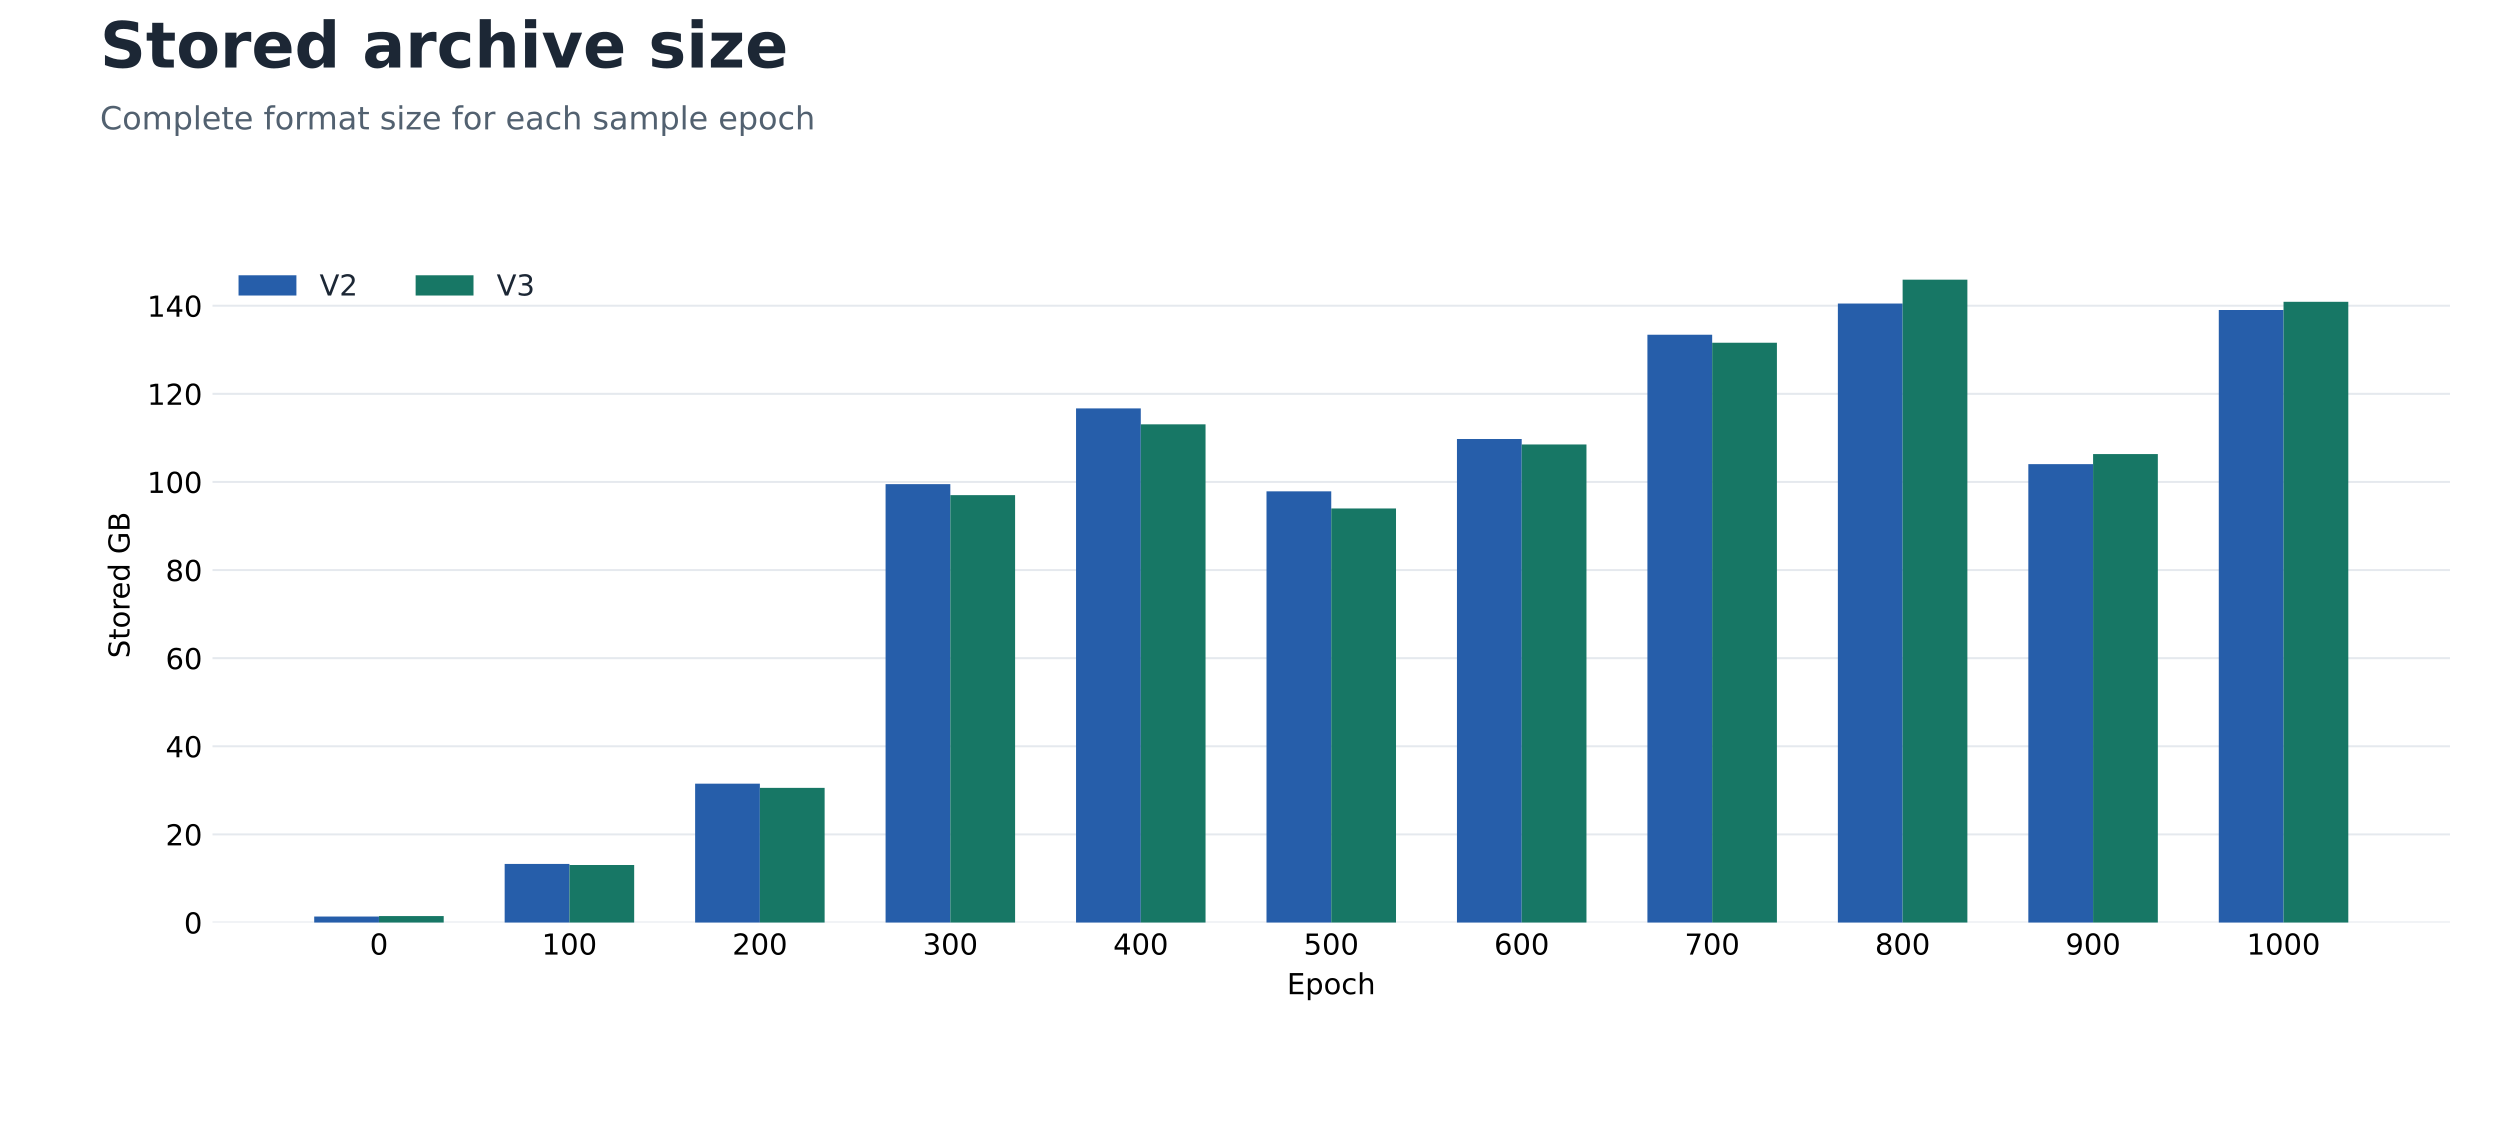
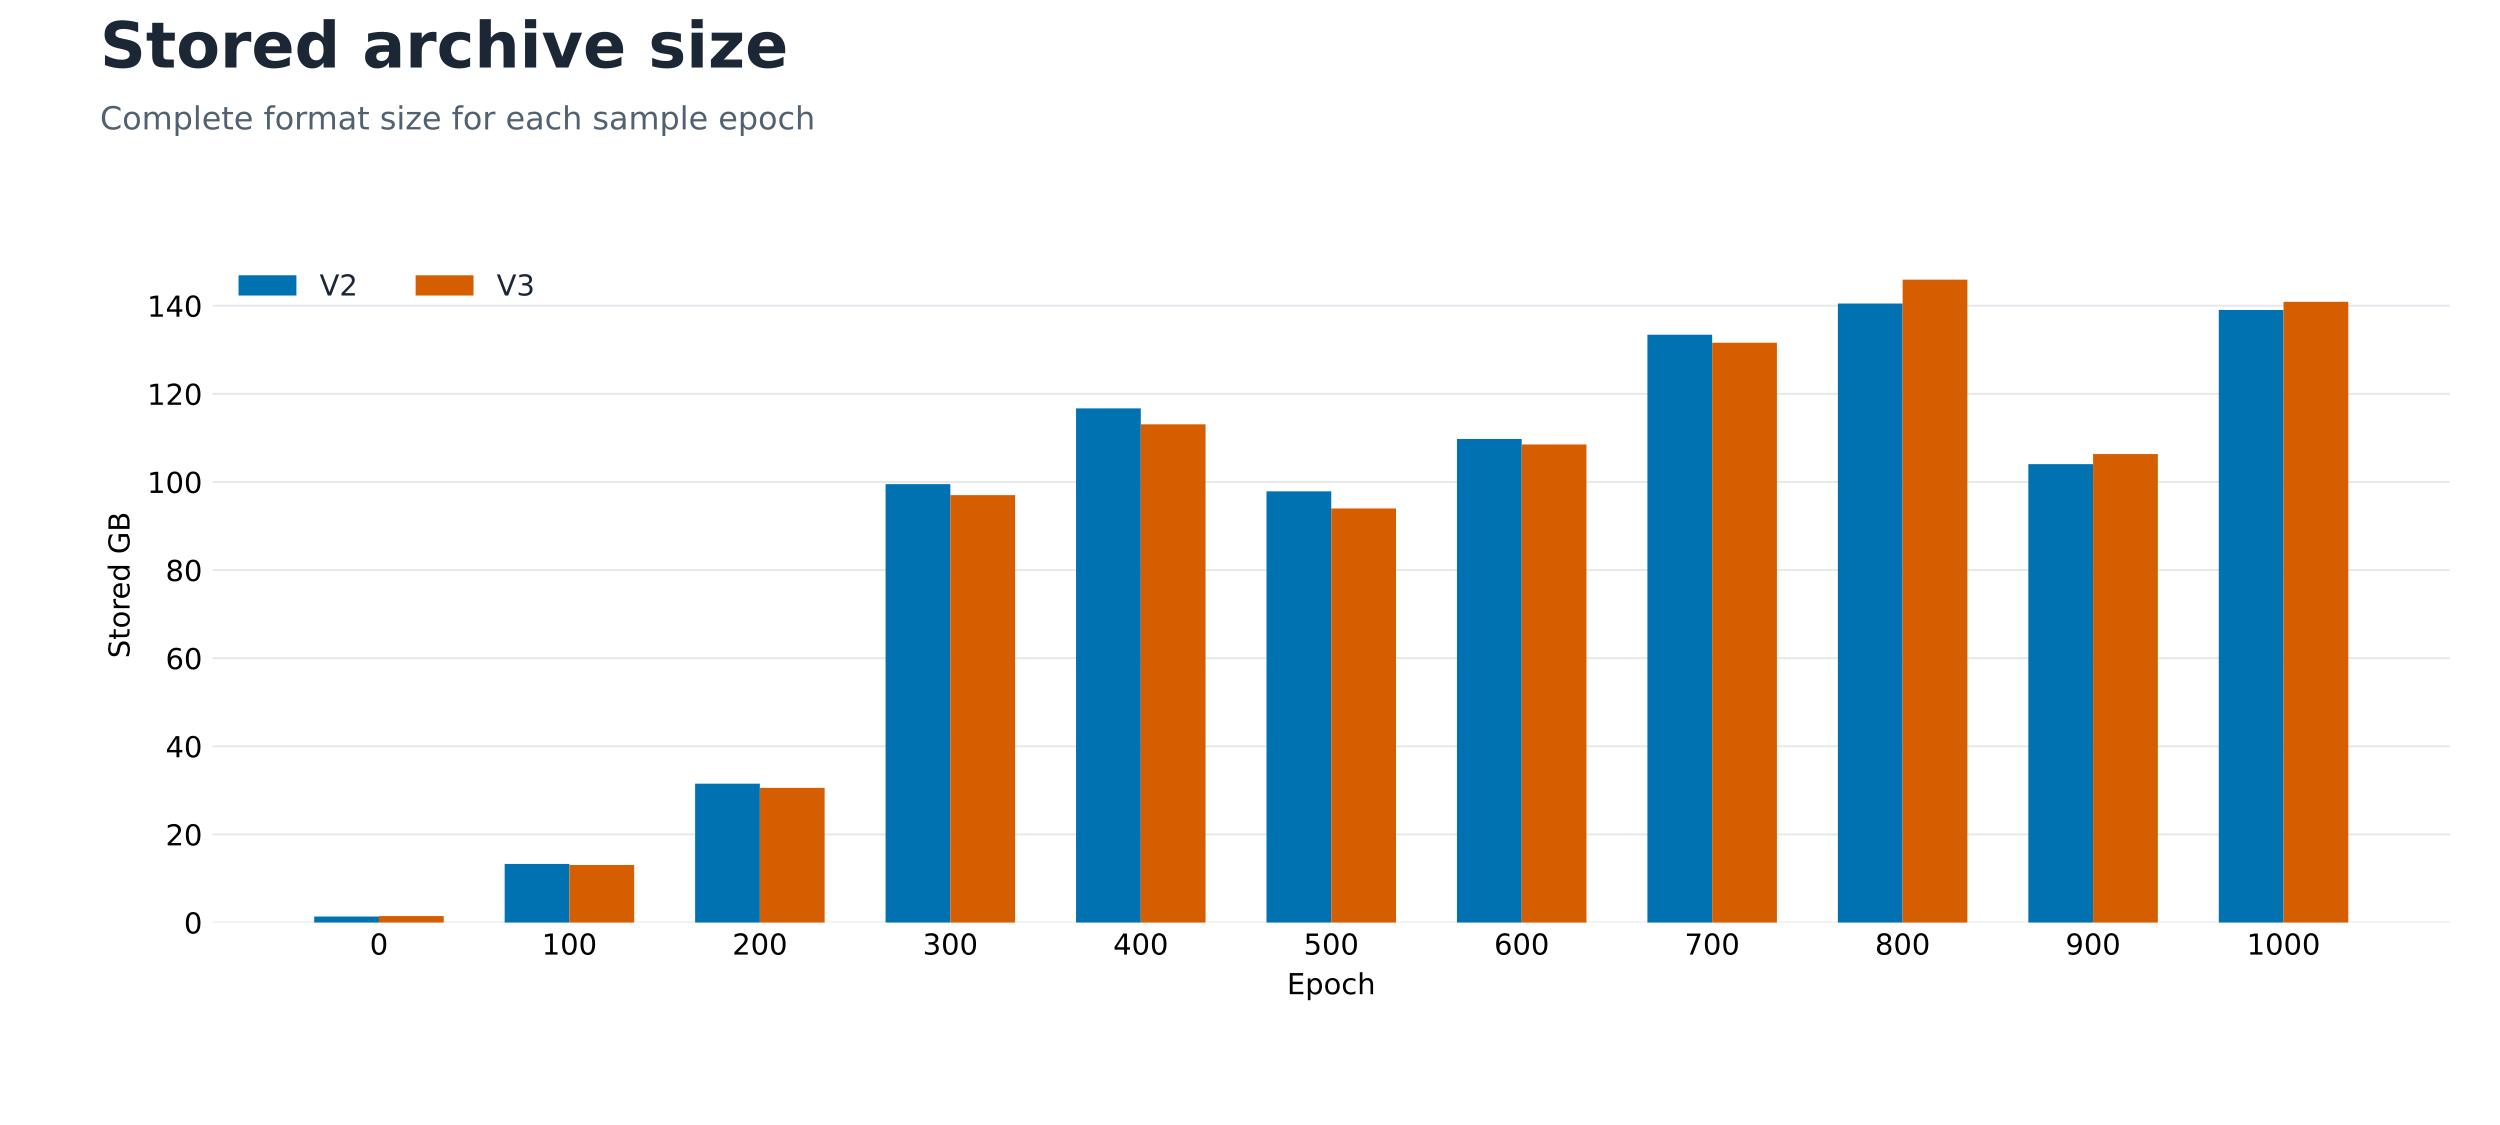
<svg xmlns="http://www.w3.org/2000/svg" width="864pt" height="388.8pt" viewBox="0 0 864 388.8" version="1.1">
  <defs>
    <style type="text/css">*{stroke-linejoin: round; stroke-linecap: butt}</style>
  </defs>
  <g id="figure_1">
    <g id="patch_1">
      <path d="M 0 388.8 L 864 388.8 L 864 0 L 0 0 z " style="fill: #ffffff" />
    </g>
    <g id="axes_1">
      <g id="patch_2">
        <path d="M 73.44 318.816 L 846.72 318.816 L 846.72 85.536 L 73.44 85.536 z " style="fill: #ffffff" />
      </g>
      <g id="matplotlib.axis_1">
        <g id="xtick_1">
          <g id="line2d_1" />
          <g id="text_1">
            <text style="font-size: 10px; font-family: 'DejaVu Sans'; text-anchor: middle" x="130.969" y="329.914" transform="rotate(-0 130.9687 329.9144)">0</text>
          </g>
        </g>
        <g id="xtick_2">
          <g id="line2d_2" />
          <g id="text_2">
            <text style="font-size: 10px; font-family: 'DejaVu Sans'; text-anchor: middle" x="196.791" y="329.914" transform="rotate(-0 196.7909 329.9144)">100</text>
          </g>
        </g>
        <g id="xtick_3">
          <g id="line2d_3" />
          <g id="text_3">
            <text style="font-size: 10px; font-family: 'DejaVu Sans'; text-anchor: middle" x="262.613" y="329.914" transform="rotate(-0 262.6132 329.9144)">200</text>
          </g>
        </g>
        <g id="xtick_4">
          <g id="line2d_4" />
          <g id="text_4">
            <text style="font-size: 10px; font-family: 'DejaVu Sans'; text-anchor: middle" x="328.435" y="329.914" transform="rotate(-0 328.4355 329.9144)">300</text>
          </g>
        </g>
        <g id="xtick_5">
          <g id="line2d_5" />
          <g id="text_5">
            <text style="font-size: 10px; font-family: 'DejaVu Sans'; text-anchor: middle" x="394.258" y="329.914" transform="rotate(-0 394.2577 329.9144)">400</text>
          </g>
        </g>
        <g id="xtick_6">
          <g id="line2d_6" />
          <g id="text_6">
            <text style="font-size: 10px; font-family: 'DejaVu Sans'; text-anchor: middle" x="460.08" y="329.914" transform="rotate(-0 460.08 329.9144)">500</text>
          </g>
        </g>
        <g id="xtick_7">
          <g id="line2d_7" />
          <g id="text_7">
            <text style="font-size: 10px; font-family: 'DejaVu Sans'; text-anchor: middle" x="525.902" y="329.914" transform="rotate(-0 525.9023 329.9144)">600</text>
          </g>
        </g>
        <g id="xtick_8">
          <g id="line2d_8" />
          <g id="text_8">
            <text style="font-size: 10px; font-family: 'DejaVu Sans'; text-anchor: middle" x="591.725" y="329.914" transform="rotate(-0 591.7245 329.9144)">700</text>
          </g>
        </g>
        <g id="xtick_9">
          <g id="line2d_9" />
          <g id="text_9">
            <text style="font-size: 10px; font-family: 'DejaVu Sans'; text-anchor: middle" x="657.547" y="329.914" transform="rotate(-0 657.5468 329.9144)">800</text>
          </g>
        </g>
        <g id="xtick_10">
          <g id="line2d_10" />
          <g id="text_10">
            <text style="font-size: 10px; font-family: 'DejaVu Sans'; text-anchor: middle" x="723.369" y="329.914" transform="rotate(-0 723.3691 329.9144)">900</text>
          </g>
        </g>
        <g id="xtick_11">
          <g id="line2d_11" />
          <g id="text_11">
            <text style="font-size: 10px; font-family: 'DejaVu Sans'; text-anchor: middle" x="789.191" y="329.914" transform="rotate(-0 789.1913 329.9144)">1000</text>
          </g>
        </g>
        <g id="text_12">
          <text style="font-size: 10px; font-family: 'DejaVu Sans'; text-anchor: middle" x="460.08" y="343.593" transform="rotate(-0 460.08 343.5926)">Epoch</text>
        </g>
      </g>
      <g id="matplotlib.axis_2">
        <g id="ytick_1">
          <g id="line2d_12">
-             <path d="M 73.44 318.816 L 846.72 318.816 " clip-path="url(#p54392b56e6)" style="fill: none; stroke: #e5e9ee; stroke-width: 0.7; stroke-linecap: square" />
+             <path d="M 73.44 318.816 L 846.72 318.816 " clip-path="url(#p769077b5ea)" style="fill: none; stroke: #e5e9ee; stroke-width: 0.7; stroke-linecap: square" />
          </g>
          <g id="line2d_13" />
          <g id="text_13">
            <text style="font-size: 10px; font-family: 'DejaVu Sans'; text-anchor: end" x="69.94" y="322.615" transform="rotate(-0 69.94 322.6152)">0</text>
          </g>
        </g>
        <g id="ytick_2">
          <g id="line2d_14">
-             <path d="M 73.44 288.365 L 846.72 288.365 " clip-path="url(#p54392b56e6)" style="fill: none; stroke: #e5e9ee; stroke-width: 0.7; stroke-linecap: square" />
+             <path d="M 73.44 288.365 L 846.72 288.365 " clip-path="url(#p769077b5ea)" style="fill: none; stroke: #e5e9ee; stroke-width: 0.7; stroke-linecap: square" />
          </g>
          <g id="line2d_15" />
          <g id="text_14">
            <text style="font-size: 10px; font-family: 'DejaVu Sans'; text-anchor: end" x="69.94" y="292.164" transform="rotate(-0 69.94 292.1644)">20</text>
          </g>
        </g>
        <g id="ytick_3">
          <g id="line2d_16">
-             <path d="M 73.44 257.914 L 846.72 257.914 " clip-path="url(#p54392b56e6)" style="fill: none; stroke: #e5e9ee; stroke-width: 0.7; stroke-linecap: square" />
+             <path d="M 73.44 257.914 L 846.72 257.914 " clip-path="url(#p769077b5ea)" style="fill: none; stroke: #e5e9ee; stroke-width: 0.7; stroke-linecap: square" />
          </g>
          <g id="line2d_17" />
          <g id="text_15">
            <text style="font-size: 10px; font-family: 'DejaVu Sans'; text-anchor: end" x="69.94" y="261.714" transform="rotate(-0 69.94 261.7136)">40</text>
          </g>
        </g>
        <g id="ytick_4">
          <g id="line2d_18">
-             <path d="M 73.44 227.464 L 846.72 227.464 " clip-path="url(#p54392b56e6)" style="fill: none; stroke: #e5e9ee; stroke-width: 0.7; stroke-linecap: square" />
+             <path d="M 73.44 227.464 L 846.72 227.464 " clip-path="url(#p769077b5ea)" style="fill: none; stroke: #e5e9ee; stroke-width: 0.7; stroke-linecap: square" />
          </g>
          <g id="line2d_19" />
          <g id="text_16">
            <text style="font-size: 10px; font-family: 'DejaVu Sans'; text-anchor: end" x="69.94" y="231.263" transform="rotate(-0 69.94 231.2628)">60</text>
          </g>
        </g>
        <g id="ytick_5">
          <g id="line2d_20">
-             <path d="M 73.44 197.013 L 846.72 197.013 " clip-path="url(#p54392b56e6)" style="fill: none; stroke: #e5e9ee; stroke-width: 0.7; stroke-linecap: square" />
+             <path d="M 73.44 197.013 L 846.72 197.013 " clip-path="url(#p769077b5ea)" style="fill: none; stroke: #e5e9ee; stroke-width: 0.7; stroke-linecap: square" />
          </g>
          <g id="line2d_21" />
          <g id="text_17">
            <text style="font-size: 10px; font-family: 'DejaVu Sans'; text-anchor: end" x="69.94" y="200.812" transform="rotate(-0 69.94 200.812)">80</text>
          </g>
        </g>
        <g id="ytick_6">
          <g id="line2d_22">
-             <path d="M 73.44 166.562 L 846.72 166.562 " clip-path="url(#p54392b56e6)" style="fill: none; stroke: #e5e9ee; stroke-width: 0.7; stroke-linecap: square" />
+             <path d="M 73.44 166.562 L 846.72 166.562 " clip-path="url(#p769077b5ea)" style="fill: none; stroke: #e5e9ee; stroke-width: 0.7; stroke-linecap: square" />
          </g>
          <g id="line2d_23" />
          <g id="text_18">
            <text style="font-size: 10px; font-family: 'DejaVu Sans'; text-anchor: end" x="69.94" y="170.361" transform="rotate(-0 69.94 170.3612)">100</text>
          </g>
        </g>
        <g id="ytick_7">
          <g id="line2d_24">
-             <path d="M 73.44 136.111 L 846.72 136.111 " clip-path="url(#p54392b56e6)" style="fill: none; stroke: #e5e9ee; stroke-width: 0.7; stroke-linecap: square" />
+             <path d="M 73.44 136.111 L 846.72 136.111 " clip-path="url(#p769077b5ea)" style="fill: none; stroke: #e5e9ee; stroke-width: 0.7; stroke-linecap: square" />
          </g>
          <g id="line2d_25" />
          <g id="text_19">
            <text style="font-size: 10px; font-family: 'DejaVu Sans'; text-anchor: end" x="69.94" y="139.91" transform="rotate(-0 69.94 139.9104)">120</text>
          </g>
        </g>
        <g id="ytick_8">
          <g id="line2d_26">
-             <path d="M 73.44 105.66 L 846.72 105.66 " clip-path="url(#p54392b56e6)" style="fill: none; stroke: #e5e9ee; stroke-width: 0.7; stroke-linecap: square" />
+             <path d="M 73.44 105.66 L 846.72 105.66 " clip-path="url(#p769077b5ea)" style="fill: none; stroke: #e5e9ee; stroke-width: 0.7; stroke-linecap: square" />
          </g>
          <g id="line2d_27" />
          <g id="text_20">
            <text style="font-size: 10px; font-family: 'DejaVu Sans'; text-anchor: end" x="69.94" y="109.46" transform="rotate(-0 69.94 109.4596)">140</text>
          </g>
        </g>
        <g id="text_21">
          <text style="font-size: 10px; font-family: 'DejaVu Sans'; text-anchor: middle" x="44.773" y="202.176" transform="rotate(-90 44.77281 202.176)">Stored GB</text>
        </g>
      </g>
      <g id="patch_3">
-         <path d="M 108.589 318.816 L 130.969 318.816 L 130.969 316.762 L 108.589 316.762 z " clip-path="url(#p54392b56e6)" style="fill: #265eaa" />
+         <path d="M 108.589 318.816 L 130.969 318.816 L 130.969 316.762 L 108.589 316.762 z " clip-path="url(#p769077b5ea)" style="fill: #0072b2" />
      </g>
      <g id="patch_4">
-         <path d="M 174.411 318.816 L 196.791 318.816 L 196.791 298.581 L 174.411 298.581 z " clip-path="url(#p54392b56e6)" style="fill: #265eaa" />
+         <path d="M 174.411 318.816 L 196.791 318.816 L 196.791 298.581 L 174.411 298.581 z " clip-path="url(#p769077b5ea)" style="fill: #0072b2" />
      </g>
      <g id="patch_5">
-         <path d="M 240.234 318.816 L 262.613 318.816 L 262.613 270.833 L 240.234 270.833 z " clip-path="url(#p54392b56e6)" style="fill: #265eaa" />
+         <path d="M 240.234 318.816 L 262.613 318.816 L 262.613 270.833 L 240.234 270.833 z " clip-path="url(#p769077b5ea)" style="fill: #0072b2" />
      </g>
      <g id="patch_6">
-         <path d="M 306.056 318.816 L 328.435 318.816 L 328.435 167.317 L 306.056 167.317 z " clip-path="url(#p54392b56e6)" style="fill: #265eaa" />
+         <path d="M 306.056 318.816 L 328.435 318.816 L 328.435 167.317 L 306.056 167.317 z " clip-path="url(#p769077b5ea)" style="fill: #0072b2" />
      </g>
      <g id="patch_7">
-         <path d="M 371.878 318.816 L 394.258 318.816 L 394.258 141.147 L 371.878 141.147 z " clip-path="url(#p54392b56e6)" style="fill: #265eaa" />
+         <path d="M 371.878 318.816 L 394.258 318.816 L 394.258 141.147 L 371.878 141.147 z " clip-path="url(#p769077b5ea)" style="fill: #0072b2" />
      </g>
      <g id="patch_8">
-         <path d="M 437.7 318.816 L 460.08 318.816 L 460.08 169.807 L 437.7 169.807 z " clip-path="url(#p54392b56e6)" style="fill: #265eaa" />
+         <path d="M 437.7 318.816 L 460.08 318.816 L 460.08 169.807 L 437.7 169.807 z " clip-path="url(#p769077b5ea)" style="fill: #0072b2" />
      </g>
      <g id="patch_9">
-         <path d="M 503.523 318.816 L 525.902 318.816 L 525.902 151.719 L 503.523 151.719 z " clip-path="url(#p54392b56e6)" style="fill: #265eaa" />
+         <path d="M 503.523 318.816 L 525.902 318.816 L 525.902 151.719 L 503.523 151.719 z " clip-path="url(#p769077b5ea)" style="fill: #0072b2" />
      </g>
      <g id="patch_10">
-         <path d="M 569.345 318.816 L 591.725 318.816 L 591.725 115.678 L 569.345 115.678 z " clip-path="url(#p54392b56e6)" style="fill: #265eaa" />
+         <path d="M 569.345 318.816 L 591.725 318.816 L 591.725 115.678 L 569.345 115.678 z " clip-path="url(#p769077b5ea)" style="fill: #0072b2" />
      </g>
      <g id="patch_11">
-         <path d="M 635.167 318.816 L 657.547 318.816 L 657.547 104.905 L 635.167 104.905 z " clip-path="url(#p54392b56e6)" style="fill: #265eaa" />
+         <path d="M 635.167 318.816 L 657.547 318.816 L 657.547 104.905 L 635.167 104.905 z " clip-path="url(#p769077b5ea)" style="fill: #0072b2" />
      </g>
      <g id="patch_12">
-         <path d="M 700.989 318.816 L 723.369 318.816 L 723.369 160.398 L 700.989 160.398 z " clip-path="url(#p54392b56e6)" style="fill: #265eaa" />
+         <path d="M 700.989 318.816 L 723.369 318.816 L 723.369 160.398 L 700.989 160.398 z " clip-path="url(#p769077b5ea)" style="fill: #0072b2" />
      </g>
      <g id="patch_13">
-         <path d="M 766.812 318.816 L 789.191 318.816 L 789.191 107.125 L 766.812 107.125 z " clip-path="url(#p54392b56e6)" style="fill: #265eaa" />
+         <path d="M 766.812 318.816 L 789.191 318.816 L 789.191 107.125 L 766.812 107.125 z " clip-path="url(#p769077b5ea)" style="fill: #0072b2" />
      </g>
      <g id="patch_14">
-         <path d="M 130.969 318.816 L 153.348 318.816 L 153.348 316.582 L 130.969 316.582 z " clip-path="url(#p54392b56e6)" style="fill: #177765" />
+         <path d="M 130.969 318.816 L 153.348 318.816 L 153.348 316.582 L 130.969 316.582 z " clip-path="url(#p769077b5ea)" style="fill: #d55e00" />
      </g>
      <g id="patch_15">
-         <path d="M 196.791 318.816 L 219.171 318.816 L 219.171 298.955 L 196.791 298.955 z " clip-path="url(#p54392b56e6)" style="fill: #177765" />
+         <path d="M 196.791 318.816 L 219.171 318.816 L 219.171 298.955 L 196.791 298.955 z " clip-path="url(#p769077b5ea)" style="fill: #d55e00" />
      </g>
      <g id="patch_16">
-         <path d="M 262.613 318.816 L 284.993 318.816 L 284.993 272.281 L 262.613 272.281 z " clip-path="url(#p54392b56e6)" style="fill: #177765" />
+         <path d="M 262.613 318.816 L 284.993 318.816 L 284.993 272.281 L 262.613 272.281 z " clip-path="url(#p769077b5ea)" style="fill: #d55e00" />
      </g>
      <g id="patch_17">
-         <path d="M 328.435 318.816 L 350.815 318.816 L 350.815 171.124 L 328.435 171.124 z " clip-path="url(#p54392b56e6)" style="fill: #177765" />
+         <path d="M 328.435 318.816 L 350.815 318.816 L 350.815 171.124 L 328.435 171.124 z " clip-path="url(#p769077b5ea)" style="fill: #d55e00" />
      </g>
      <g id="patch_18">
-         <path d="M 394.258 318.816 L 416.637 318.816 L 416.637 146.649 L 394.258 146.649 z " clip-path="url(#p54392b56e6)" style="fill: #177765" />
+         <path d="M 394.258 318.816 L 416.637 318.816 L 416.637 146.649 L 394.258 146.649 z " clip-path="url(#p769077b5ea)" style="fill: #d55e00" />
      </g>
      <g id="patch_19">
-         <path d="M 460.08 318.816 L 482.46 318.816 L 482.46 175.732 L 460.08 175.732 z " clip-path="url(#p54392b56e6)" style="fill: #177765" />
+         <path d="M 460.08 318.816 L 482.46 318.816 L 482.46 175.732 L 460.08 175.732 z " clip-path="url(#p769077b5ea)" style="fill: #d55e00" />
      </g>
      <g id="patch_20">
-         <path d="M 525.902 318.816 L 548.282 318.816 L 548.282 153.613 L 525.902 153.613 z " clip-path="url(#p54392b56e6)" style="fill: #177765" />
+         <path d="M 525.902 318.816 L 548.282 318.816 L 548.282 153.613 L 525.902 153.613 z " clip-path="url(#p769077b5ea)" style="fill: #d55e00" />
      </g>
      <g id="patch_21">
-         <path d="M 591.725 318.816 L 614.104 318.816 L 614.104 118.448 L 591.725 118.448 z " clip-path="url(#p54392b56e6)" style="fill: #177765" />
+         <path d="M 591.725 318.816 L 614.104 318.816 L 614.104 118.448 L 591.725 118.448 z " clip-path="url(#p769077b5ea)" style="fill: #d55e00" />
      </g>
      <g id="patch_22">
-         <path d="M 657.547 318.816 L 679.926 318.816 L 679.926 96.645 L 657.547 96.645 z " clip-path="url(#p54392b56e6)" style="fill: #177765" />
+         <path d="M 657.547 318.816 L 679.926 318.816 L 679.926 96.645 L 657.547 96.645 z " clip-path="url(#p769077b5ea)" style="fill: #d55e00" />
      </g>
      <g id="patch_23">
-         <path d="M 723.369 318.816 L 745.749 318.816 L 745.749 156.936 L 723.369 156.936 z " clip-path="url(#p54392b56e6)" style="fill: #177765" />
+         <path d="M 723.369 318.816 L 745.749 318.816 L 745.749 156.936 L 723.369 156.936 z " clip-path="url(#p769077b5ea)" style="fill: #d55e00" />
      </g>
      <g id="patch_24">
-         <path d="M 789.191 318.816 L 811.571 318.816 L 811.571 104.307 L 789.191 104.307 z " clip-path="url(#p54392b56e6)" style="fill: #177765" />
+         <path d="M 789.191 318.816 L 811.571 318.816 L 811.571 104.307 L 789.191 104.307 z " clip-path="url(#p769077b5ea)" style="fill: #d55e00" />
      </g>
      <g id="legend_1">
        <g id="patch_25">
-           <path d="M 82.44 102.134 L 102.44 102.134 L 102.44 95.134 L 82.44 95.134 z " style="fill: #265eaa" />
+           <path d="M 82.44 102.134 L 102.44 102.134 L 102.44 95.134 L 82.44 95.134 z " style="fill: #0072b2" />
        </g>
        <g id="text_22">
          <text style="font-size: 10px; font-family: 'DejaVu Sans'; text-anchor: start; fill: #1c2735" x="110.44" y="102.134" transform="rotate(-0 110.44 102.1344)">V2</text>
        </g>
        <g id="patch_26">
-           <path d="M 143.643 102.134 L 163.643 102.134 L 163.643 95.134 L 143.643 95.134 z " style="fill: #177765" />
+           <path d="M 143.643 102.134 L 163.643 102.134 L 163.643 95.134 L 143.643 95.134 z " style="fill: #d55e00" />
        </g>
        <g id="text_23">
          <text style="font-size: 10px; font-family: 'DejaVu Sans'; text-anchor: start; fill: #1c2735" x="171.643" y="102.134" transform="rotate(-0 171.6431 102.1344)">V3</text>
        </g>
      </g>
    </g>
    <g id="text_24">
      <text style="font-weight: 700; font-size: 22px; font-family: 'DejaVu Sans'; text-anchor: start; fill: #1c2735" x="34.56" y="23.328" transform="rotate(-0 34.56 23.328)">Stored archive size</text>
    </g>
    <g id="text_25">
      <text style="font-size: 11px; font-family: 'DejaVu Sans'; text-anchor: start; fill: #526170" x="34.56" y="44.712" transform="rotate(-0 34.56 44.712)">Complete format size for each sample epoch</text>
    </g>
  </g>
  <defs>
-     <clipPath id="p54392b56e6">
+     <clipPath id="p769077b5ea">
      <rect x="73.44" y="85.536" width="773.28" height="233.28" />
    </clipPath>
  </defs>
</svg>
